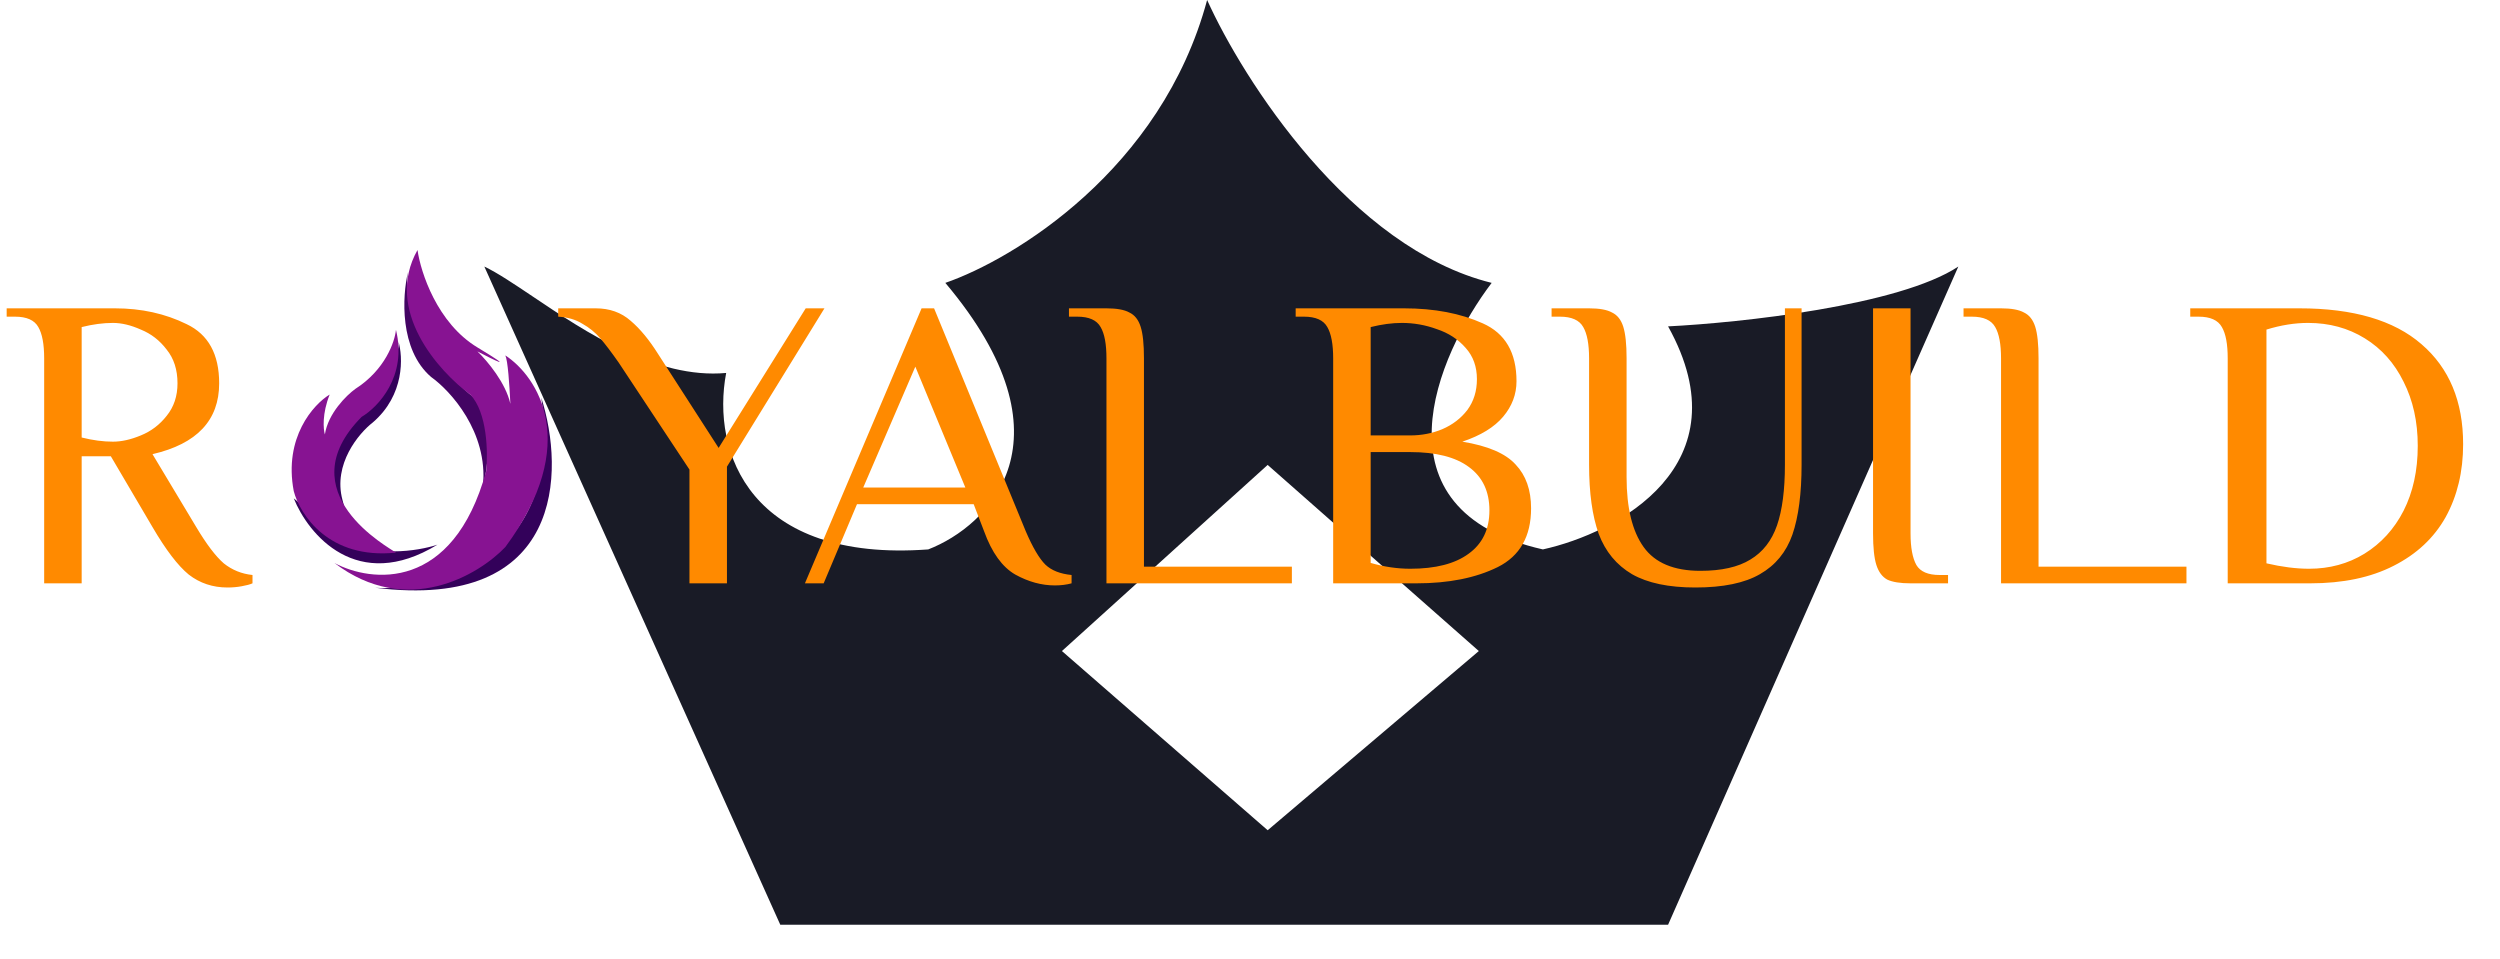
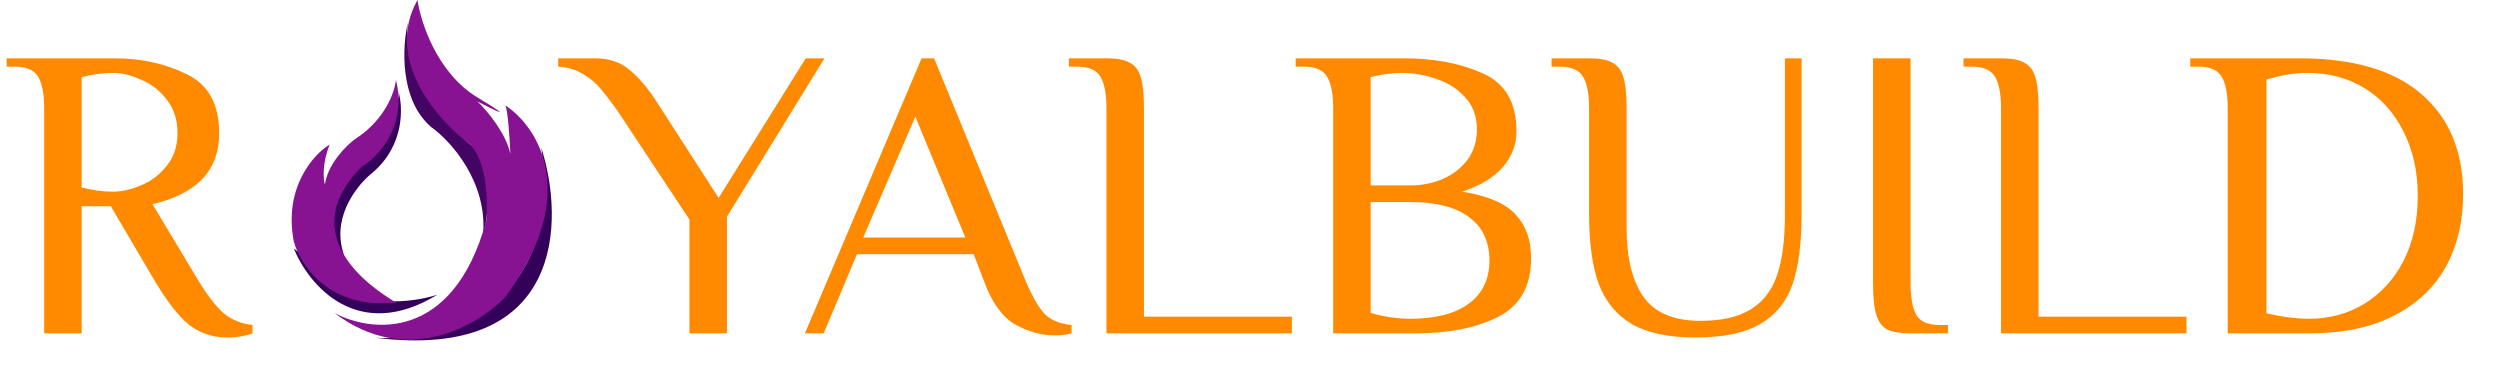
- <svg xmlns="http://www.w3.org/2000/svg" width="60" height="23" viewBox="0 0 60 23" fill="none">
-   <path fill-rule="evenodd" clip-rule="evenodd" d="M47 6.397L40.034 22.194L18.727 22.194L11.624 6.397C11.939 6.547 12.334 6.813 12.789 7.118C14.043 7.961 15.744 9.104 17.428 8.951C17.064 10.866 18.016 13.499 22.278 13.186C23.735 12.62 25.857 10.549 22.688 6.789C24.327 6.223 27.878 4.073 28.971 1.57618e-06C29.836 1.915 32.413 5.953 35.8 6.789C34.48 8.529 32.877 12.246 37.029 13.186C38.805 12.794 41.892 11.175 40.034 7.833C41.764 7.746 45.58 7.337 47 6.397ZM35.492 15.625L30.424 11.158L25.486 15.625L30.424 19.926L35.492 15.625Z" fill="#191B26" />
-   <path d="M5.46 14.1C5.107 14.1 4.797 13.997 4.53 13.79C4.27 13.577 3.98 13.197 3.66 12.65L2.66 10.95H1.96V14H1.06V8.6C1.06 8.26 1.013 8.01 0.92 7.85C0.827 7.683 0.64 7.6 0.36 7.6H0.16V7.4H2.76C3.393 7.4 3.967 7.527 4.48 7.78C5 8.027 5.26 8.5 5.26 9.2C5.26 10.087 4.727 10.653 3.66 10.9L4.71 12.65C4.957 13.063 5.177 13.353 5.37 13.52C5.57 13.68 5.8 13.773 6.06 13.8V14C6 14.027 5.913 14.05 5.8 14.07C5.693 14.09 5.58 14.1 5.46 14.1ZM2.71 10.6C2.917 10.6 3.14 10.55 3.38 10.45C3.627 10.35 3.833 10.193 4 9.98C4.173 9.767 4.26 9.507 4.26 9.2C4.26 8.873 4.173 8.603 4 8.39C3.833 8.17 3.627 8.01 3.38 7.91C3.14 7.803 2.917 7.75 2.71 7.75C2.477 7.75 2.227 7.783 1.96 7.85V10.5C2.227 10.567 2.477 10.6 2.71 10.6ZM16.547 11.27L14.847 8.7C14.674 8.453 14.527 8.26 14.407 8.12C14.287 7.98 14.144 7.863 13.977 7.77C13.817 7.67 13.624 7.613 13.397 7.6V7.4H14.297C14.631 7.4 14.911 7.5 15.137 7.7C15.364 7.893 15.584 8.16 15.797 8.5L17.247 10.75L19.337 7.4H19.787L17.447 11.2V14H16.547V11.27ZM25.318 14.05C24.998 14.05 24.681 13.963 24.368 13.79C24.054 13.61 23.804 13.263 23.618 12.75L23.368 12.1H20.568L19.768 14H19.318L22.118 7.4H22.418L24.618 12.75C24.784 13.137 24.941 13.403 25.088 13.55C25.234 13.69 25.444 13.773 25.718 13.8V14C25.598 14.033 25.464 14.05 25.318 14.05ZM20.718 11.7H23.168L21.968 8.8L20.718 11.7ZM26.555 8.6C26.555 8.26 26.509 8.01 26.415 7.85C26.322 7.683 26.135 7.6 25.855 7.6H25.655V7.4H26.555C26.802 7.4 26.985 7.433 27.105 7.5C27.232 7.56 27.322 7.673 27.375 7.84C27.429 8.007 27.455 8.26 27.455 8.6V13.6H31.005V14H26.555V8.6ZM31.996 8.6C31.996 8.26 31.949 8.01 31.856 7.85C31.763 7.683 31.576 7.6 31.296 7.6H31.096V7.4H33.696C34.423 7.4 35.053 7.52 35.586 7.76C36.126 8 36.396 8.463 36.396 9.15C36.396 9.463 36.289 9.747 36.076 10C35.863 10.253 35.536 10.453 35.096 10.6C35.709 10.7 36.136 10.883 36.376 11.15C36.623 11.41 36.746 11.76 36.746 12.2C36.746 12.873 36.479 13.343 35.946 13.61C35.419 13.87 34.769 14 33.996 14H31.996V8.6ZM33.846 10.45C34.119 10.45 34.376 10.4 34.616 10.3C34.863 10.193 35.063 10.04 35.216 9.84C35.369 9.633 35.446 9.387 35.446 9.1C35.446 8.8 35.356 8.55 35.176 8.35C34.996 8.143 34.766 7.993 34.486 7.9C34.213 7.8 33.933 7.75 33.646 7.75C33.413 7.75 33.163 7.783 32.896 7.85V10.45H33.846ZM33.846 13.65C34.453 13.65 34.919 13.53 35.246 13.29C35.579 13.05 35.746 12.703 35.746 12.25C35.746 11.797 35.583 11.45 35.256 11.21C34.936 10.97 34.466 10.85 33.846 10.85H32.896V13.51C33.216 13.603 33.533 13.65 33.846 13.65ZM40.688 14.1C40.048 14.1 39.541 13.993 39.168 13.78C38.795 13.56 38.528 13.237 38.368 12.81C38.215 12.383 38.138 11.83 38.138 11.15V8.6C38.138 8.26 38.091 8.01 37.998 7.85C37.905 7.683 37.718 7.6 37.438 7.6H37.238V7.4H38.138C38.385 7.4 38.568 7.433 38.688 7.5C38.815 7.56 38.905 7.673 38.958 7.84C39.011 8.007 39.038 8.26 39.038 8.6V11.45C39.038 12.19 39.175 12.75 39.448 13.13C39.721 13.51 40.175 13.7 40.808 13.7C41.315 13.7 41.715 13.61 42.008 13.43C42.308 13.25 42.521 12.977 42.648 12.61C42.775 12.243 42.838 11.757 42.838 11.15V7.4H43.238V11.15C43.238 11.843 43.165 12.403 43.018 12.83C42.871 13.25 42.611 13.567 42.238 13.78C41.871 13.993 41.355 14.1 40.688 14.1ZM45.853 14C45.607 14 45.42 13.97 45.293 13.91C45.173 13.843 45.087 13.727 45.033 13.56C44.98 13.393 44.953 13.14 44.953 12.8V7.4H45.853V12.8C45.853 13.14 45.9 13.393 45.993 13.56C46.087 13.72 46.273 13.8 46.553 13.8H46.753V14H45.853ZM48.025 8.6C48.025 8.26 47.978 8.01 47.885 7.85C47.791 7.683 47.605 7.6 47.325 7.6H47.125V7.4H48.025C48.272 7.4 48.455 7.433 48.575 7.5C48.702 7.56 48.791 7.673 48.845 7.84C48.898 8.007 48.925 8.26 48.925 8.6V13.6H52.475V14H48.025V8.6ZM53.465 8.6C53.465 8.26 53.419 8.01 53.325 7.85C53.232 7.683 53.045 7.6 52.766 7.6H52.566V7.4H55.185C56.479 7.4 57.456 7.687 58.115 8.26C58.782 8.833 59.115 9.633 59.115 10.66C59.115 11.32 58.975 11.903 58.696 12.41C58.416 12.91 57.999 13.3 57.446 13.58C56.899 13.86 56.232 14 55.446 14H53.465V8.6ZM55.416 13.65C55.909 13.65 56.352 13.53 56.745 13.29C57.145 13.043 57.459 12.7 57.685 12.26C57.912 11.813 58.026 11.293 58.026 10.7C58.026 10.12 57.912 9.607 57.685 9.16C57.465 8.713 57.156 8.367 56.755 8.12C56.355 7.873 55.902 7.75 55.395 7.75C55.075 7.75 54.742 7.803 54.395 7.91V13.52C54.769 13.607 55.109 13.65 55.416 13.65Z" fill="#FF8A00" />
-   <path d="M12.991 9.545C13.553 11.302 13.543 14.674 9.005 14.106C10.563 14.209 13.543 13.44 12.991 9.545Z" fill="#33015A" />
-   <path d="M10.346 9.047C9.58 8.388 9.656 7.099 9.79 6.537C9.622 7.84 10.781 9.085 11.381 9.545C11.841 10.22 11.713 11.232 11.592 11.653C11.714 10.366 10.812 9.379 10.346 9.047Z" fill="#430463" />
-   <path d="M10.02 6C10.097 6.537 10.492 7.755 11.458 8.338C12.424 8.921 11.86 8.645 11.458 8.434C11.707 8.673 12.138 9.195 12.249 9.692C12.227 9.227 12.187 8.648 12.128 8.53C12.895 9.028 13.968 10.645 12.128 13.129C11.483 13.806 9.76 14.831 8.027 13.512C8.909 13.985 10.871 14.206 11.668 11.308C11.713 10.874 11.699 9.898 11.285 9.469C10.525 8.913 9.208 7.441 10.02 6Z" fill="#871392" />
-   <path d="M10.499 13.072C8.568 14.252 7.395 12.822 7.05 11.96L8.161 12.899C8.933 13.405 10.042 13.225 10.499 13.072Z" fill="#33015A" />
-   <path d="M8.947 10.139C9.714 9.48 9.675 8.562 9.56 8.185C9.683 8.583 8.589 9.973 8.027 10.618C7.736 11.094 7.983 11.736 8.142 11.998C8.264 12.356 8.449 12.857 8.219 11.998C7.989 11.14 8.609 10.401 8.947 10.139Z" fill="#33015A" />
-   <path d="M8.679 10.005C6.877 11.826 9.35 13.148 9.503 13.263C7.893 13.432 7.197 12.35 7.05 11.787C6.805 10.5 7.523 9.705 7.912 9.469C7.728 9.929 7.759 10.299 7.797 10.427C7.874 9.921 8.315 9.488 8.526 9.335C9.246 8.875 9.477 8.197 9.503 7.916C9.779 9.036 9.069 9.775 8.679 10.005Z" fill="#871392" />
+ <svg xmlns="http://www.w3.org/2000/svg" width="60" height="9" viewBox="0 0 60 9" fill="none">
+   <path d="M5.46 8.1C5.107 8.1 4.797 7.997 4.53 7.79C4.27 7.577 3.98 7.197 3.66 6.65L2.66 4.95H1.96V8H1.06V2.6C1.06 2.26 1.013 2.01 0.92 1.85C0.827 1.683 0.64 1.6 0.36 1.6H0.16V1.4H2.76C3.393 1.4 3.967 1.527 4.48 1.78C5 2.027 5.26 2.5 5.26 3.2C5.26 4.087 4.727 4.653 3.66 4.9L4.71 6.65C4.957 7.063 5.177 7.353 5.37 7.52C5.57 7.68 5.8 7.773 6.06 7.8V8C6 8.027 5.913 8.05 5.8 8.07C5.693 8.09 5.58 8.1 5.46 8.1ZM2.71 4.6C2.917 4.6 3.14 4.55 3.38 4.45C3.627 4.35 3.833 4.193 4 3.98C4.173 3.767 4.26 3.507 4.26 3.2C4.26 2.873 4.173 2.603 4 2.39C3.833 2.17 3.627 2.01 3.38 1.91C3.14 1.803 2.917 1.75 2.71 1.75C2.477 1.75 2.227 1.783 1.96 1.85V4.5C2.227 4.567 2.477 4.6 2.71 4.6Z" fill="#FF8A00" />
+   <path d="M16.547 5.27L14.847 2.7C14.674 2.453 14.527 2.26 14.407 2.12C14.287 1.98 14.144 1.863 13.977 1.77C13.817 1.67 13.624 1.613 13.397 1.6V1.4H14.297C14.631 1.4 14.911 1.5 15.137 1.7C15.364 1.893 15.584 2.16 15.797 2.5L17.247 4.75L19.337 1.4H19.787L17.447 5.2V8H16.547V5.27Z" fill="#FF8A00" />
+   <path d="M25.318 8.05C24.998 8.05 24.681 7.963 24.368 7.79C24.054 7.61 23.804 7.263 23.618 6.75L23.368 6.1H20.568L19.768 8H19.318L22.118 1.4H22.418L24.618 6.75C24.784 7.137 24.941 7.403 25.088 7.55C25.234 7.69 25.444 7.773 25.718 7.8V8C25.598 8.033 25.464 8.05 25.318 8.05ZM20.718 5.7H23.168L21.968 2.8L20.718 5.7Z" fill="#FF8A00" />
+   <path d="M26.555 2.6C26.555 2.26 26.509 2.01 26.415 1.85C26.322 1.683 26.135 1.6 25.855 1.6H25.655V1.4H26.555C26.802 1.4 26.985 1.433 27.105 1.5C27.232 1.56 27.322 1.673 27.375 1.84C27.429 2.007 27.455 2.26 27.455 2.6V7.6H31.005V8H26.555V2.6Z" fill="#FF8A00" />
+   <path d="M31.996 2.6C31.996 2.26 31.949 2.01 31.856 1.85C31.763 1.683 31.576 1.6 31.296 1.6H31.096V1.4H33.696C34.423 1.4 35.053 1.52 35.586 1.76C36.126 2 36.396 2.463 36.396 3.15C36.396 3.463 36.289 3.747 36.076 4C35.863 4.253 35.536 4.453 35.096 4.6C35.709 4.7 36.136 4.883 36.376 5.15C36.623 5.41 36.746 5.76 36.746 6.2C36.746 6.873 36.479 7.343 35.946 7.61C35.419 7.87 34.769 8 33.996 8H31.996V2.6ZM33.846 4.45C34.119 4.45 34.376 4.4 34.616 4.3C34.863 4.193 35.063 4.04 35.216 3.84C35.369 3.633 35.446 3.387 35.446 3.1C35.446 2.8 35.356 2.55 35.176 2.35C34.996 2.143 34.766 1.993 34.486 1.9C34.213 1.8 33.933 1.75 33.646 1.75C33.413 1.75 33.163 1.783 32.896 1.85V4.45H33.846ZM33.846 7.65C34.453 7.65 34.919 7.53 35.246 7.29C35.579 7.05 35.746 6.703 35.746 6.25C35.746 5.797 35.583 5.45 35.256 5.21C34.936 4.97 34.466 4.85 33.846 4.85H32.896V7.51C33.216 7.603 33.533 7.65 33.846 7.65Z" fill="#FF8A00" />
+   <path d="M40.688 8.1C40.048 8.1 39.541 7.993 39.168 7.78C38.795 7.56 38.528 7.237 38.368 6.81C38.215 6.383 38.138 5.83 38.138 5.15V2.6C38.138 2.26 38.091 2.01 37.998 1.85C37.905 1.683 37.718 1.6 37.438 1.6H37.238V1.4H38.138C38.385 1.4 38.568 1.433 38.688 1.5C38.815 1.56 38.905 1.673 38.958 1.84C39.011 2.007 39.038 2.26 39.038 2.6V5.45C39.038 6.19 39.175 6.75 39.448 7.13C39.721 7.51 40.175 7.7 40.808 7.7C41.315 7.7 41.715 7.61 42.008 7.43C42.308 7.25 42.521 6.977 42.648 6.61C42.775 6.243 42.838 5.757 42.838 5.15V1.4H43.238V5.15C43.238 5.843 43.165 6.403 43.018 6.83C42.871 7.25 42.611 7.567 42.238 7.78C41.871 7.993 41.355 8.1 40.688 8.1Z" fill="#FF8A00" />
+   <path d="M45.853 8C45.607 8 45.42 7.97 45.293 7.91C45.173 7.843 45.087 7.727 45.033 7.56C44.98 7.393 44.953 7.14 44.953 6.8V1.4H45.853V6.8C45.853 7.14 45.9 7.393 45.993 7.56C46.087 7.72 46.273 7.8 46.553 7.8H46.753V8H45.853Z" fill="#FF8A00" />
+   <path d="M48.025 2.6C48.025 2.26 47.978 2.01 47.885 1.85C47.791 1.683 47.605 1.6 47.325 1.6H47.125V1.4H48.025C48.272 1.4 48.455 1.433 48.575 1.5C48.702 1.56 48.791 1.673 48.845 1.84C48.898 2.007 48.925 2.26 48.925 2.6V7.6H52.475V8H48.025V2.6Z" fill="#FF8A00" />
+   <path d="M53.465 2.6C53.465 2.26 53.419 2.01 53.325 1.85C53.232 1.683 53.045 1.6 52.766 1.6H52.566V1.4H55.185C56.479 1.4 57.456 1.687 58.115 2.26C58.782 2.833 59.115 3.633 59.115 4.66C59.115 5.32 58.975 5.903 58.696 6.41C58.416 6.91 57.999 7.3 57.446 7.58C56.899 7.86 56.232 8 55.446 8H53.465V2.6ZM55.416 7.65C55.909 7.65 56.352 7.53 56.745 7.29C57.145 7.043 57.459 6.7 57.685 6.26C57.912 5.813 58.026 5.293 58.026 4.7C58.026 4.12 57.912 3.607 57.685 3.16C57.465 2.713 57.156 2.367 56.755 2.12C56.355 1.873 55.902 1.75 55.395 1.75C55.075 1.75 54.742 1.803 54.395 1.91V7.52C54.769 7.607 55.109 7.65 55.416 7.65Z" fill="#FF8A00" />
+   <path d="M12.991 3.545C13.553 5.302 13.543 8.674 9.005 8.106C10.563 8.209 13.543 7.439 12.991 3.545Z" fill="#33015A" />
+   <path d="M10.346 3.047C9.58 2.388 9.656 1.099 9.79 0.537C9.622 1.84 10.781 3.085 11.381 3.545C11.841 4.22 11.713 5.232 11.592 5.653C11.714 4.366 10.812 3.379 10.346 3.047Z" fill="#430463" />
+   <path d="M10.02 0C10.097 0.537 10.492 1.755 11.458 2.338C12.424 2.921 11.86 2.645 11.458 2.434C11.707 2.673 12.138 3.195 12.249 3.692C12.227 3.227 12.187 2.648 12.128 2.53C12.895 3.028 13.968 4.645 12.128 7.129C11.483 7.806 9.76 8.831 8.027 7.512C8.909 7.985 10.871 8.206 11.668 5.308C11.713 4.874 11.699 3.898 11.285 3.469C10.525 2.913 9.208 1.441 10.02 0Z" fill="#871392" />
+   <path d="M10.499 7.072C8.568 8.252 7.395 6.822 7.05 5.96L8.161 6.899C8.933 7.405 10.042 7.225 10.499 7.072Z" fill="#33015A" />
+   <path d="M8.947 4.139C9.714 3.48 9.675 2.562 9.56 2.185C9.683 2.583 8.589 3.973 8.027 4.619C7.736 5.094 7.983 5.736 8.142 5.998C8.264 6.356 8.449 6.857 8.219 5.998C7.989 5.14 8.609 4.401 8.947 4.139Z" fill="#33015A" />
+   <path d="M8.679 4.005C6.877 5.826 9.35 7.148 9.503 7.263C7.893 7.432 7.197 6.35 7.05 5.788C6.805 4.5 7.523 3.705 7.912 3.469C7.728 3.929 7.759 4.299 7.797 4.427C7.874 3.921 8.315 3.488 8.526 3.335C9.246 2.875 9.477 2.197 9.503 1.916C9.779 3.036 9.069 3.775 8.679 4.005Z" fill="#871392" />
</svg>
